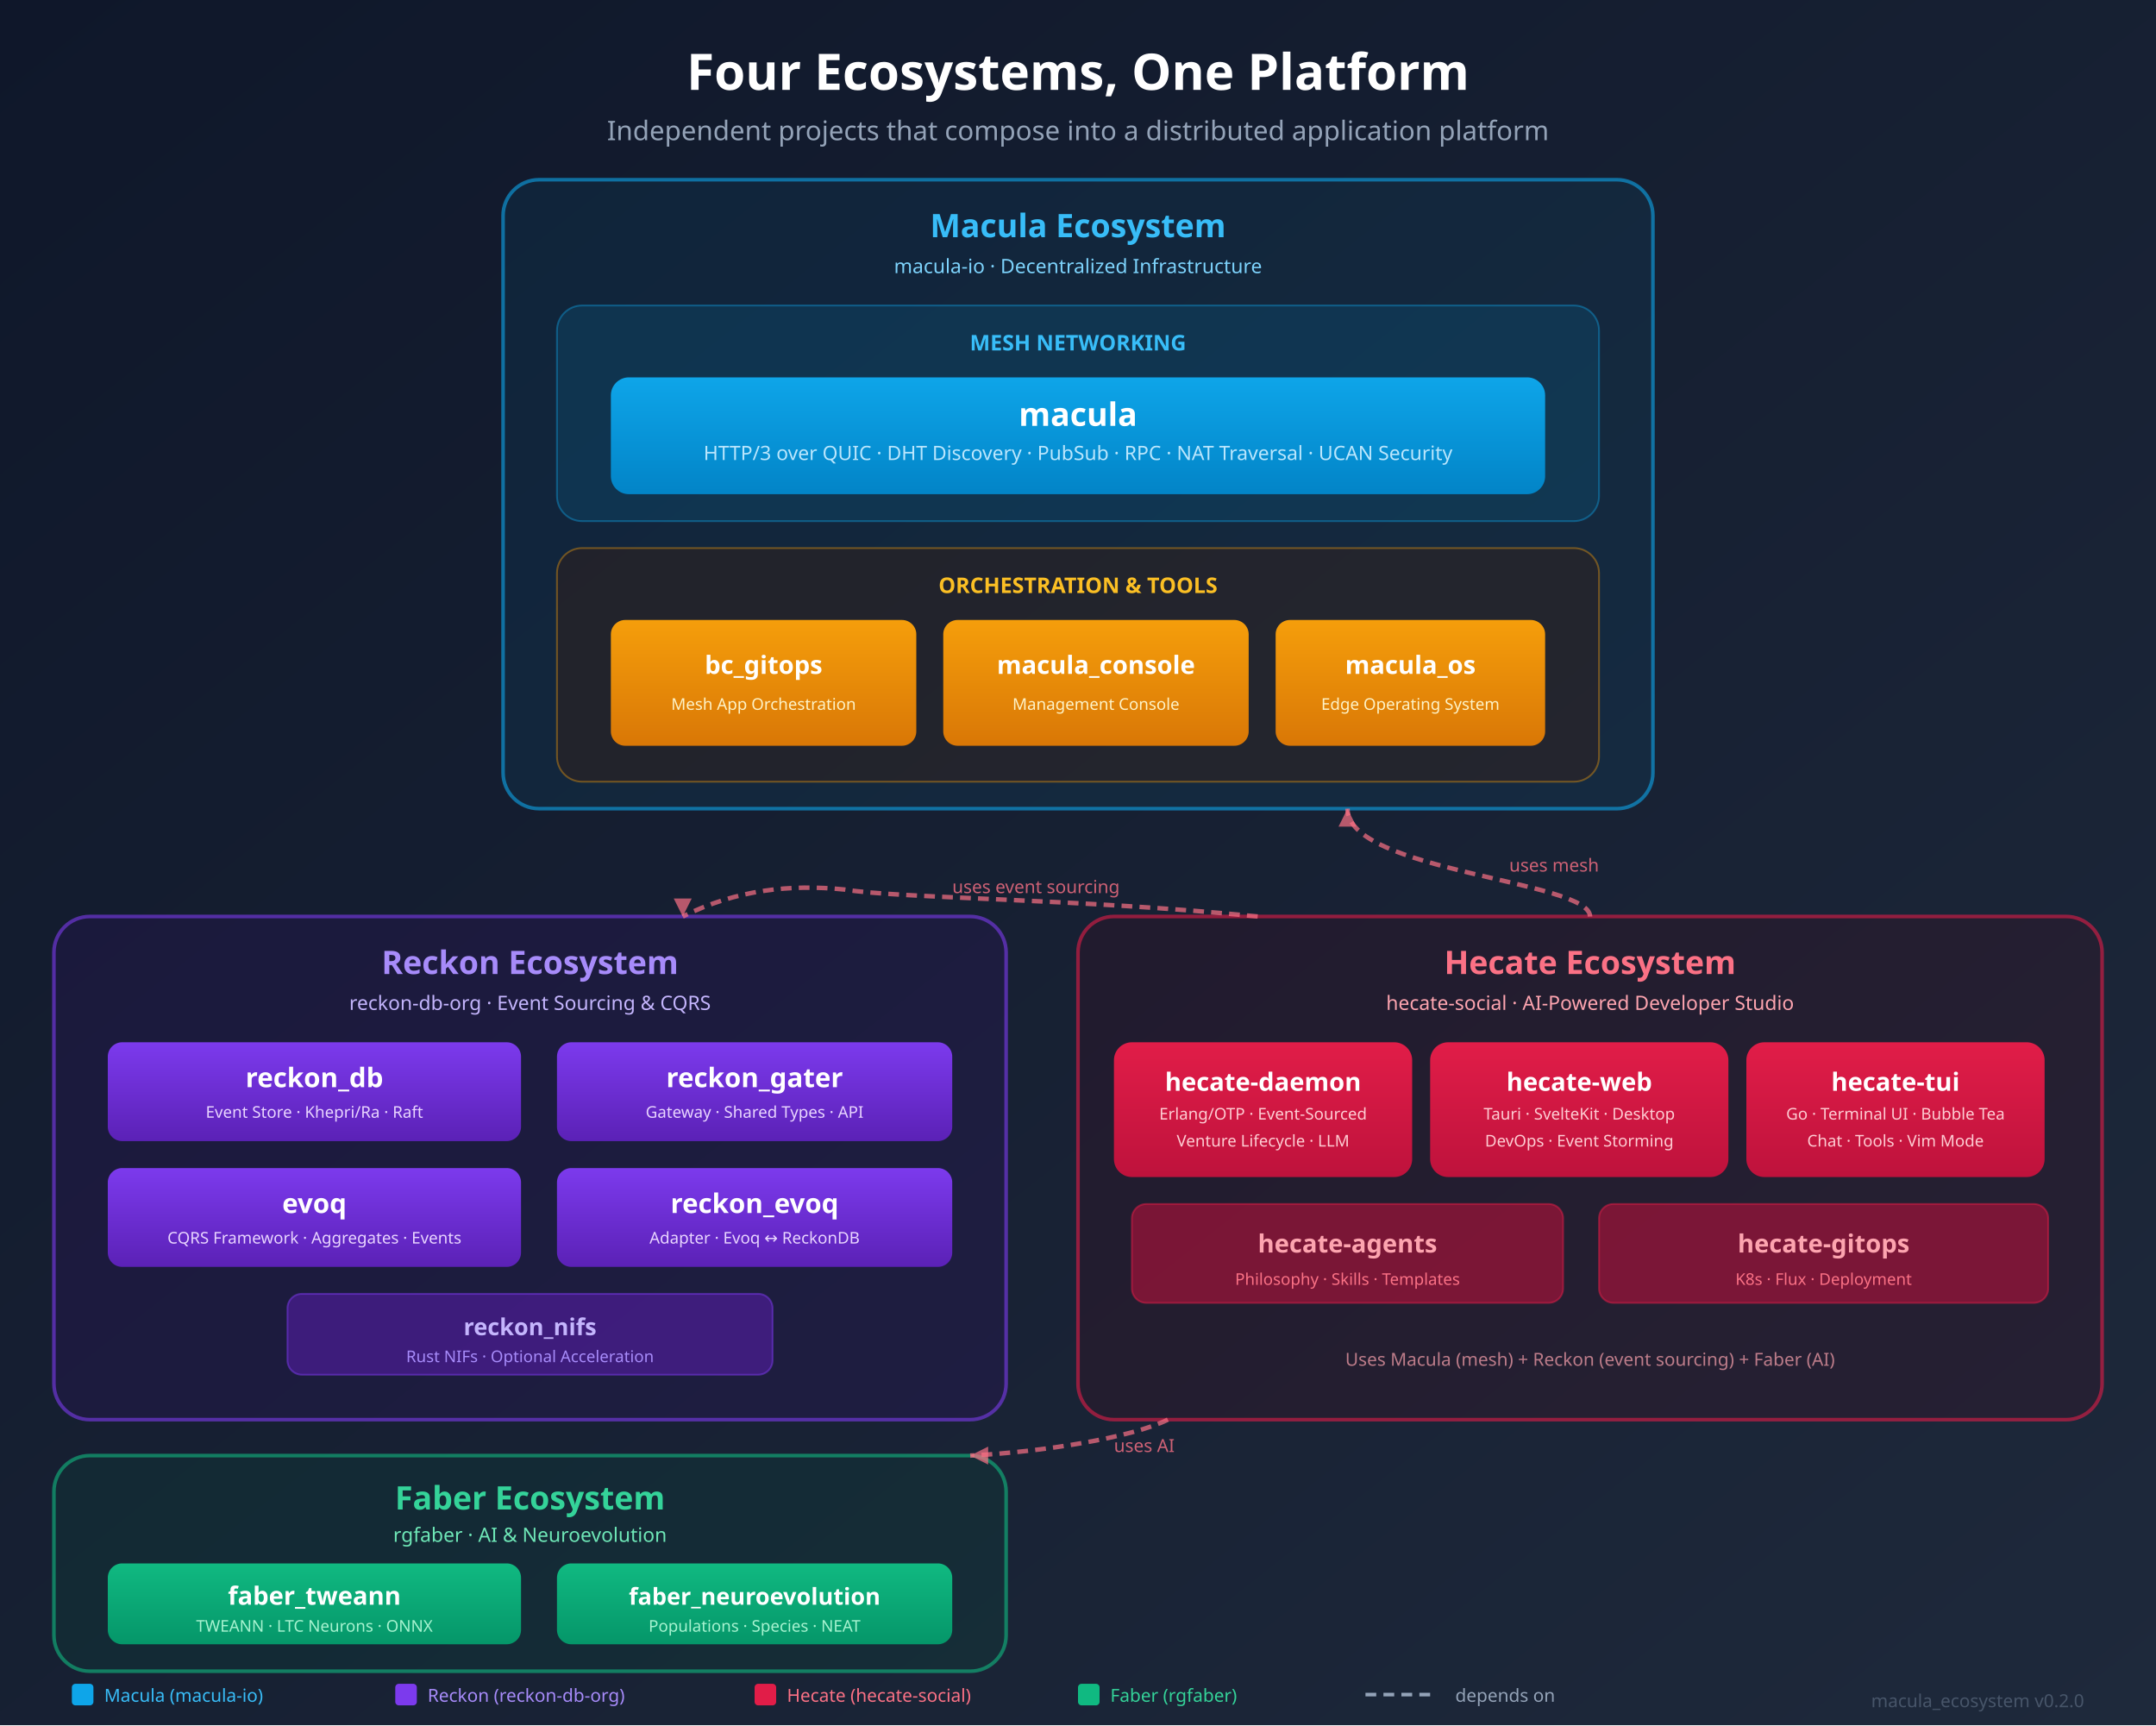
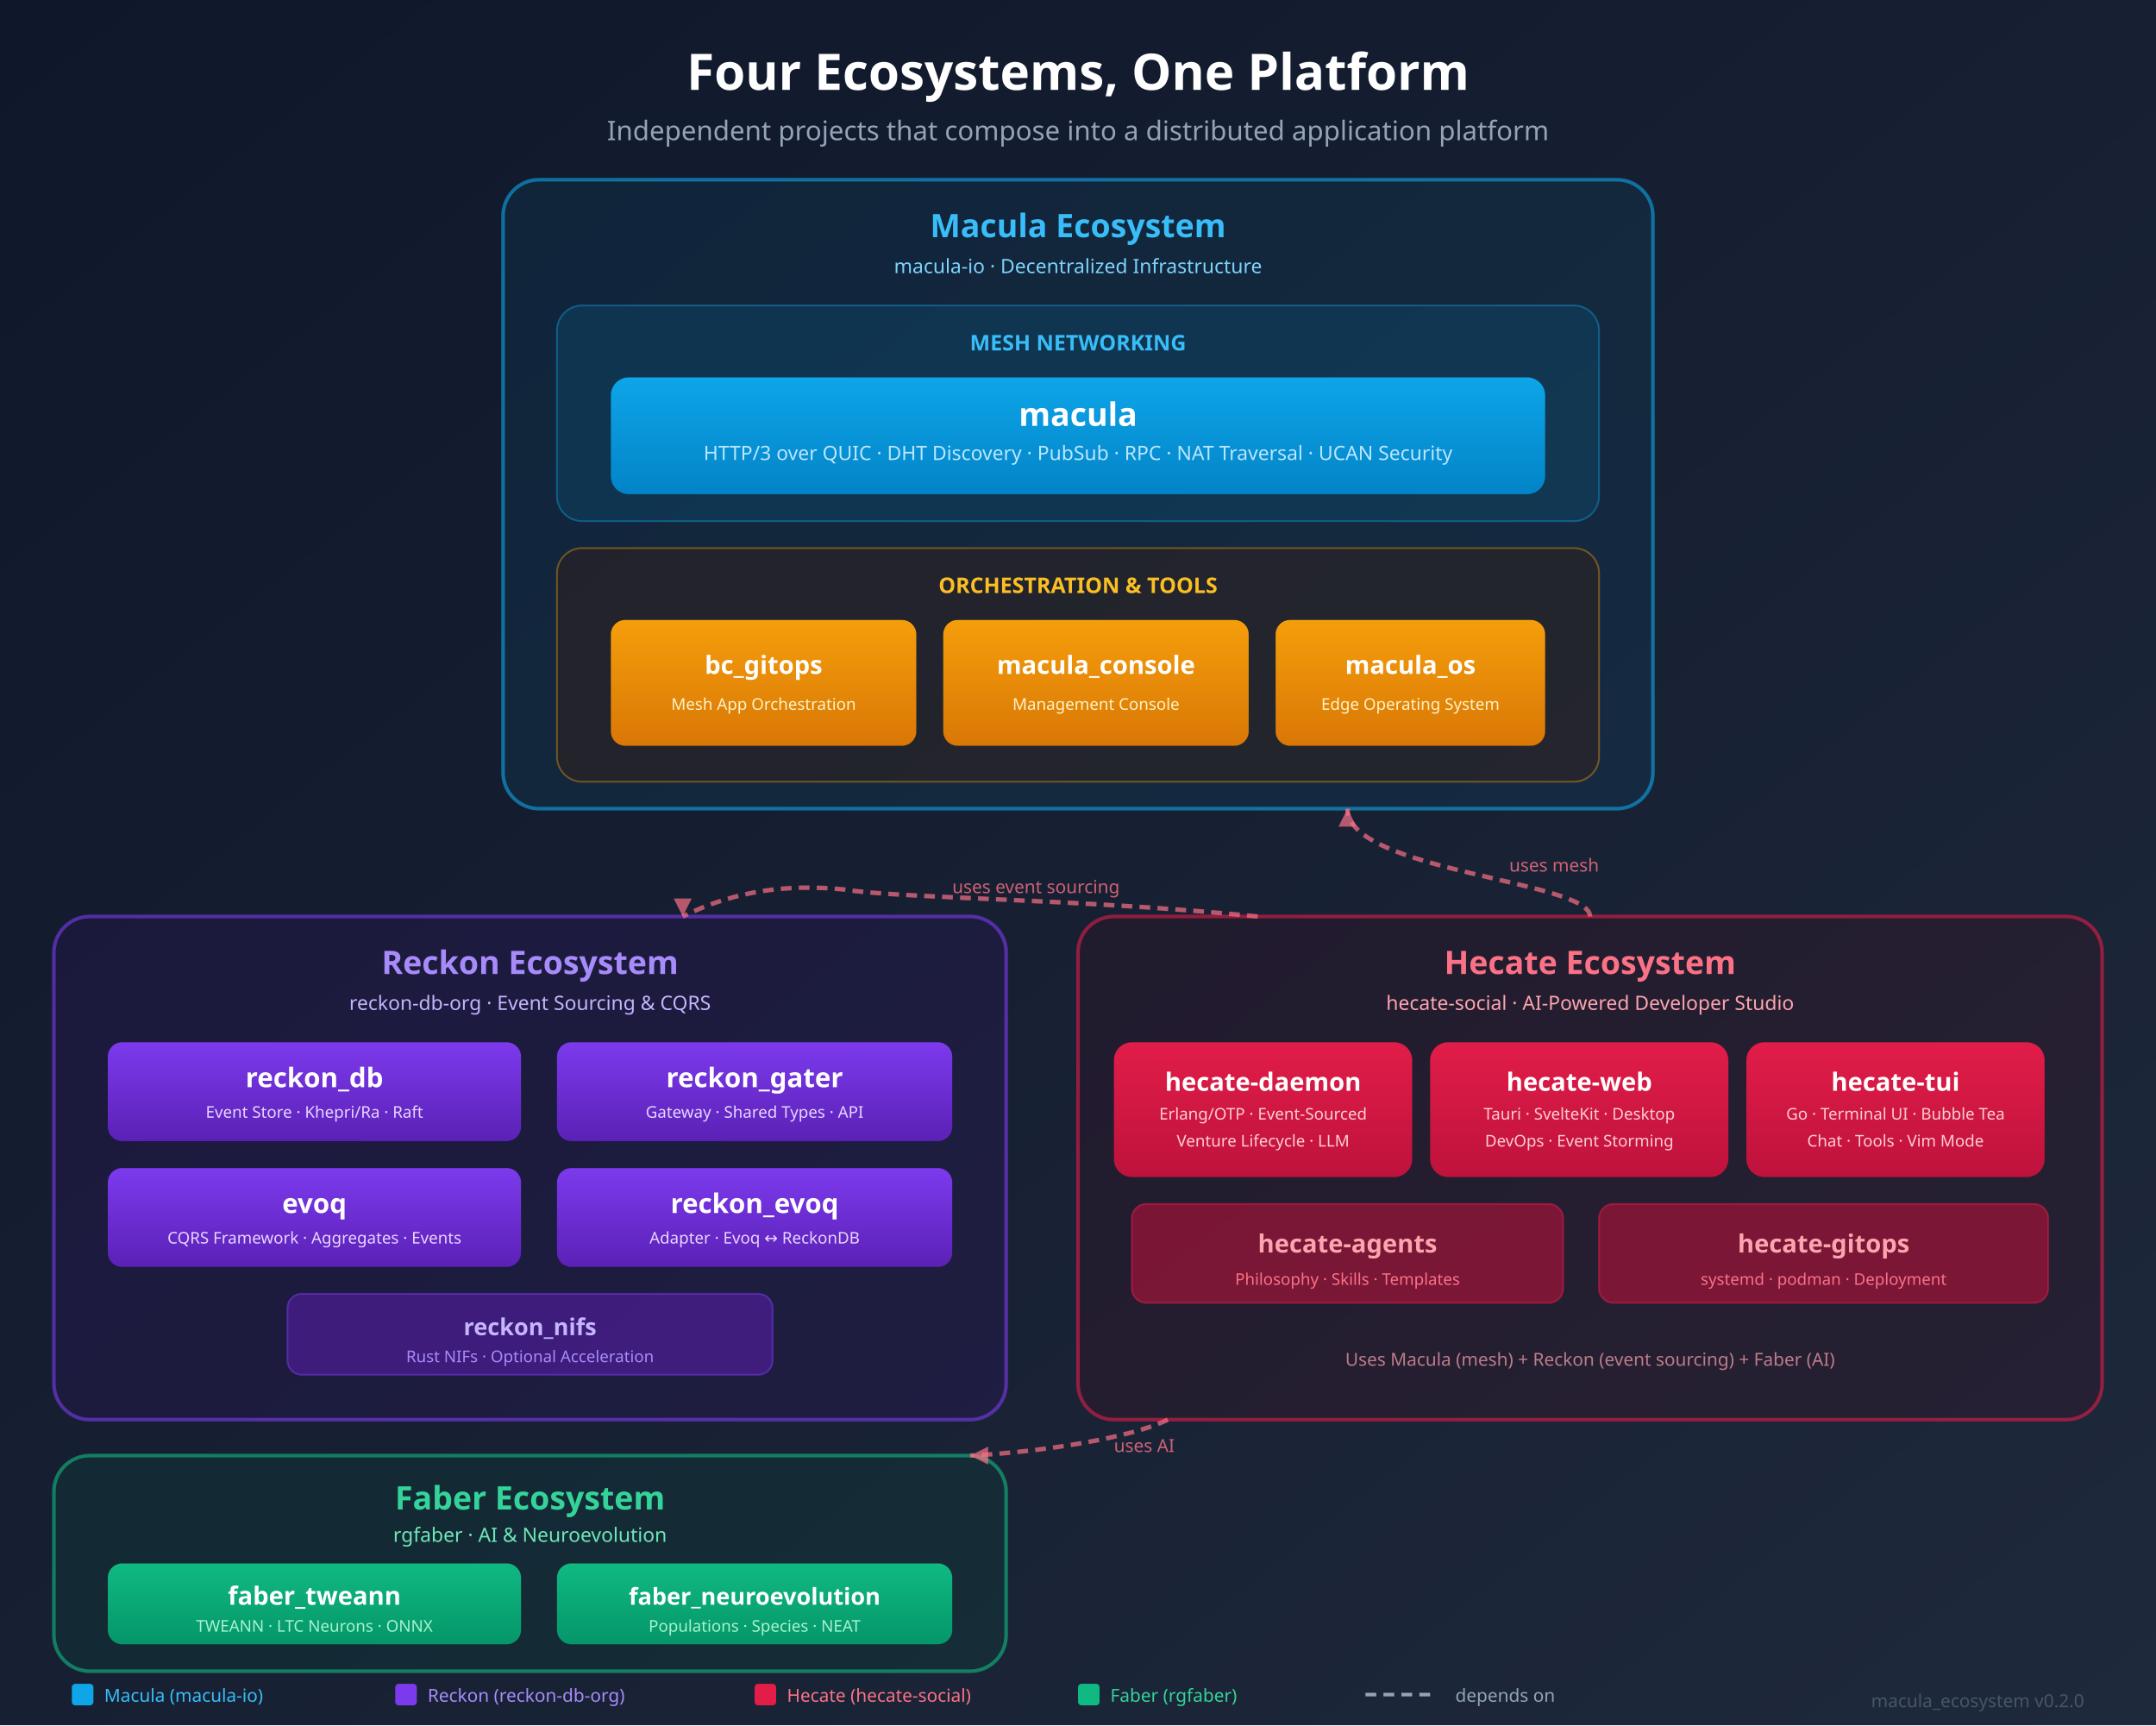
<svg xmlns="http://www.w3.org/2000/svg" viewBox="0 0 1200 960" fill="none">
  <defs>
    <linearGradient id="bgGrad" x1="0%" y1="0%" x2="100%" y2="100%">
      <stop offset="0%" style="stop-color:#0f172a" />
      <stop offset="100%" style="stop-color:#1e293b" />
    </linearGradient>
    <linearGradient id="meshGrad" x1="0%" y1="0%" x2="0%" y2="100%">
      <stop offset="0%" style="stop-color:#0ea5e9" />
      <stop offset="100%" style="stop-color:#0284c7" />
    </linearGradient>
    <linearGradient id="faberGrad" x1="0%" y1="0%" x2="0%" y2="100%">
      <stop offset="0%" style="stop-color:#10b981" />
      <stop offset="100%" style="stop-color:#059669" />
    </linearGradient>
    <linearGradient id="toolsGrad" x1="0%" y1="0%" x2="0%" y2="100%">
      <stop offset="0%" style="stop-color:#f59e0b" />
      <stop offset="100%" style="stop-color:#d97706" />
    </linearGradient>
    <linearGradient id="reckonGrad" x1="0%" y1="0%" x2="0%" y2="100%">
      <stop offset="0%" style="stop-color:#7c3aed" />
      <stop offset="100%" style="stop-color:#5b21b6" />
    </linearGradient>
    <linearGradient id="hecateGrad" x1="0%" y1="0%" x2="0%" y2="100%">
      <stop offset="0%" style="stop-color:#e11d48" />
      <stop offset="100%" style="stop-color:#be123c" />
    </linearGradient>
  </defs>
  <rect width="1200" height="960" fill="url(#bgGrad)" />
  <text x="600" y="50" text-anchor="middle" font-family="system-ui, sans-serif" font-size="28" font-weight="bold" fill="#fff">
    Four Ecosystems, One Platform
  </text>
  <text x="600" y="78" text-anchor="middle" font-family="system-ui, sans-serif" font-size="15" fill="#94a3b8">
    Independent projects that compose into a distributed application platform
  </text>
  <rect x="280" y="100" width="640" height="350" rx="20" fill="#0c4a6e" opacity="0.2" />
  <rect x="280" y="100" width="640" height="350" rx="20" fill="none" stroke="#0ea5e9" stroke-width="2" opacity="0.6" />
  <text x="600" y="132" text-anchor="middle" font-family="system-ui, sans-serif" font-size="18" font-weight="bold" fill="#38bdf8">
    Macula Ecosystem
  </text>
  <text x="600" y="152" text-anchor="middle" font-family="system-ui, sans-serif" font-size="11" fill="#7dd3fc">
    macula-io · Decentralized Infrastructure
  </text>
  <rect x="310" y="170" width="580" height="120" rx="14" fill="#0c4a6e" opacity="0.4" />
  <rect x="310" y="170" width="580" height="120" rx="14" fill="none" stroke="#0ea5e9" stroke-width="1" opacity="0.4" />
  <text x="600" y="195" text-anchor="middle" font-family="system-ui, sans-serif" font-size="12" font-weight="600" fill="#38bdf8">
    MESH NETWORKING
  </text>
  <rect x="340" y="210" width="520" height="65" rx="10" fill="url(#meshGrad)" />
  <text x="600" y="237" text-anchor="middle" font-family="system-ui, sans-serif" font-size="18" font-weight="bold" fill="#fff">macula</text>
  <text x="600" y="256" text-anchor="middle" font-family="system-ui, sans-serif" font-size="11" fill="#bae6fd">HTTP/3 over QUIC · DHT Discovery · PubSub · RPC · NAT Traversal · UCAN Security</text>
  <rect x="310" y="305" width="580" height="130" rx="14" fill="#451a03" opacity="0.3" />
  <rect x="310" y="305" width="580" height="130" rx="14" fill="none" stroke="#f59e0b" stroke-width="1" opacity="0.4" />
  <text x="600" y="330" text-anchor="middle" font-family="system-ui, sans-serif" font-size="12" font-weight="600" fill="#fbbf24">
    ORCHESTRATION &amp; TOOLS
  </text>
  <rect x="340" y="345" width="170" height="70" rx="8" fill="url(#toolsGrad)" />
  <text x="425" y="375" text-anchor="middle" font-family="system-ui, sans-serif" font-size="14" font-weight="bold" fill="#fff">bc_gitops</text>
  <text x="425" y="395" text-anchor="middle" font-family="system-ui, sans-serif" font-size="9" fill="#fef3c7">Mesh App Orchestration</text>
  <rect x="525" y="345" width="170" height="70" rx="8" fill="url(#toolsGrad)" />
  <text x="610" y="375" text-anchor="middle" font-family="system-ui, sans-serif" font-size="14" font-weight="bold" fill="#fff">macula_console</text>
  <text x="610" y="395" text-anchor="middle" font-family="system-ui, sans-serif" font-size="9" fill="#fef3c7">Management Console</text>
  <rect x="710" y="345" width="150" height="70" rx="8" fill="url(#toolsGrad)" />
  <text x="785" y="375" text-anchor="middle" font-family="system-ui, sans-serif" font-size="14" font-weight="bold" fill="#fff">macula_os</text>
  <text x="785" y="395" text-anchor="middle" font-family="system-ui, sans-serif" font-size="9" fill="#fef3c7">Edge Operating System</text>
  <rect x="30" y="510" width="530" height="280" rx="20" fill="#2e1065" opacity="0.25" />
  <rect x="30" y="510" width="530" height="280" rx="20" fill="none" stroke="#7c3aed" stroke-width="2" opacity="0.6" />
  <text x="295" y="542" text-anchor="middle" font-family="system-ui, sans-serif" font-size="18" font-weight="bold" fill="#a78bfa">
    Reckon Ecosystem
  </text>
  <text x="295" y="562" text-anchor="middle" font-family="system-ui, sans-serif" font-size="11" fill="#c4b5fd">
    reckon-db-org · Event Sourcing &amp; CQRS
  </text>
  <rect x="60" y="580" width="230" height="55" rx="8" fill="url(#reckonGrad)" />
  <text x="175" y="605" text-anchor="middle" font-family="system-ui, sans-serif" font-size="15" font-weight="bold" fill="#fff">reckon_db</text>
  <text x="175" y="622" text-anchor="middle" font-family="system-ui, sans-serif" font-size="9" fill="#e9d5ff">Event Store · Khepri/Ra · Raft</text>
  <rect x="310" y="580" width="220" height="55" rx="8" fill="url(#reckonGrad)" />
  <text x="420" y="605" text-anchor="middle" font-family="system-ui, sans-serif" font-size="15" font-weight="bold" fill="#fff">reckon_gater</text>
  <text x="420" y="622" text-anchor="middle" font-family="system-ui, sans-serif" font-size="9" fill="#e9d5ff">Gateway · Shared Types · API</text>
  <rect x="60" y="650" width="230" height="55" rx="8" fill="url(#reckonGrad)" />
  <text x="175" y="675" text-anchor="middle" font-family="system-ui, sans-serif" font-size="15" font-weight="bold" fill="#fff">evoq</text>
  <text x="175" y="692" text-anchor="middle" font-family="system-ui, sans-serif" font-size="9" fill="#e9d5ff">CQRS Framework · Aggregates · Events</text>
  <rect x="310" y="650" width="220" height="55" rx="8" fill="url(#reckonGrad)" />
  <text x="420" y="675" text-anchor="middle" font-family="system-ui, sans-serif" font-size="15" font-weight="bold" fill="#fff">reckon_evoq</text>
  <text x="420" y="692" text-anchor="middle" font-family="system-ui, sans-serif" font-size="9" fill="#e9d5ff">Adapter · Evoq ↔ ReckonDB</text>
  <rect x="160" y="720" width="270" height="45" rx="8" fill="#4c1d95" opacity="0.7" />
  <rect x="160" y="720" width="270" height="45" rx="8" fill="none" stroke="#7c3aed" stroke-width="1" opacity="0.5" />
  <text x="295" y="743" text-anchor="middle" font-family="system-ui, sans-serif" font-size="13" font-weight="bold" fill="#c4b5fd">reckon_nifs</text>
  <text x="295" y="758" text-anchor="middle" font-family="system-ui, sans-serif" font-size="9" fill="#a78bfa">Rust NIFs · Optional Acceleration</text>
  <rect x="30" y="810" width="530" height="120" rx="20" fill="#064e3b" opacity="0.2" />
  <rect x="30" y="810" width="530" height="120" rx="20" fill="none" stroke="#10b981" stroke-width="2" opacity="0.6" />
  <text x="295" y="840" text-anchor="middle" font-family="system-ui, sans-serif" font-size="18" font-weight="bold" fill="#34d399">
    Faber Ecosystem
  </text>
  <text x="295" y="858" text-anchor="middle" font-family="system-ui, sans-serif" font-size="11" fill="#6ee7b7">
    rgfaber · AI &amp; Neuroevolution
  </text>
  <rect x="60" y="870" width="230" height="45" rx="8" fill="url(#faberGrad)" />
  <text x="175" y="893" text-anchor="middle" font-family="system-ui, sans-serif" font-size="14" font-weight="bold" fill="#fff">faber_tweann</text>
  <text x="175" y="908" text-anchor="middle" font-family="system-ui, sans-serif" font-size="9" fill="#a7f3d0">TWEANN · LTC Neurons · ONNX</text>
  <rect x="310" y="870" width="220" height="45" rx="8" fill="url(#faberGrad)" />
  <text x="420" y="893" text-anchor="middle" font-family="system-ui, sans-serif" font-size="13" font-weight="bold" fill="#fff">faber_neuroevolution</text>
  <text x="420" y="908" text-anchor="middle" font-family="system-ui, sans-serif" font-size="9" fill="#a7f3d0">Populations · Species · NEAT</text>
  <rect x="600" y="510" width="570" height="280" rx="20" fill="#4c0519" opacity="0.2" />
  <rect x="600" y="510" width="570" height="280" rx="20" fill="none" stroke="#e11d48" stroke-width="2" opacity="0.6" />
  <text x="885" y="542" text-anchor="middle" font-family="system-ui, sans-serif" font-size="18" font-weight="bold" fill="#fb7185">
    Hecate Ecosystem
  </text>
  <text x="885" y="562" text-anchor="middle" font-family="system-ui, sans-serif" font-size="11" fill="#fda4af">
    hecate-social · AI-Powered Developer Studio
  </text>
  <rect x="620" y="580" width="166" height="75" rx="10" fill="url(#hecateGrad)" />
  <text x="703" y="607" text-anchor="middle" font-family="system-ui, sans-serif" font-size="14" font-weight="bold" fill="#fff">hecate-daemon</text>
  <text x="703" y="623" text-anchor="middle" font-family="system-ui, sans-serif" font-size="9" fill="#fecdd3">Erlang/OTP · Event-Sourced</text>
  <text x="703" y="638" text-anchor="middle" font-family="system-ui, sans-serif" font-size="9" fill="#fecdd3">Venture Lifecycle · LLM</text>
  <rect x="796" y="580" width="166" height="75" rx="10" fill="url(#hecateGrad)" />
  <text x="879" y="607" text-anchor="middle" font-family="system-ui, sans-serif" font-size="14" font-weight="bold" fill="#fff">hecate-web</text>
  <text x="879" y="623" text-anchor="middle" font-family="system-ui, sans-serif" font-size="9" fill="#fecdd3">Tauri · SvelteKit · Desktop</text>
  <text x="879" y="638" text-anchor="middle" font-family="system-ui, sans-serif" font-size="9" fill="#fecdd3">DevOps · Event Storming</text>
  <rect x="972" y="580" width="166" height="75" rx="10" fill="url(#hecateGrad)" />
  <text x="1055" y="607" text-anchor="middle" font-family="system-ui, sans-serif" font-size="14" font-weight="bold" fill="#fff">hecate-tui</text>
  <text x="1055" y="623" text-anchor="middle" font-family="system-ui, sans-serif" font-size="9" fill="#fecdd3">Go · Terminal UI · Bubble Tea</text>
  <text x="1055" y="638" text-anchor="middle" font-family="system-ui, sans-serif" font-size="9" fill="#fecdd3">Chat · Tools · Vim Mode</text>
  <rect x="630" y="670" width="240" height="55" rx="8" fill="#9f1239" opacity="0.7" />
  <rect x="630" y="670" width="240" height="55" rx="8" fill="none" stroke="#e11d48" stroke-width="1" opacity="0.5" />
  <text x="750" y="697" text-anchor="middle" font-family="system-ui, sans-serif" font-size="14" font-weight="bold" fill="#fda4af">hecate-agents</text>
  <text x="750" y="715" text-anchor="middle" font-family="system-ui, sans-serif" font-size="9" fill="#fb7185">Philosophy · Skills · Templates</text>
  <rect x="890" y="670" width="250" height="55" rx="8" fill="#9f1239" opacity="0.7" />
  <rect x="890" y="670" width="250" height="55" rx="8" fill="none" stroke="#e11d48" stroke-width="1" opacity="0.5" />
  <text x="1015" y="697" text-anchor="middle" font-family="system-ui, sans-serif" font-size="14" font-weight="bold" fill="#fda4af">hecate-gitops</text>
-   <text x="1015" y="715" text-anchor="middle" font-family="system-ui, sans-serif" font-size="9" fill="#fb7185">K8s · Flux · Deployment</text>
+   <text x="1015" y="715" text-anchor="middle" font-family="system-ui, sans-serif" font-size="9" fill="#fb7185">systemd · podman · Deployment</text>
  <text x="885" y="760" text-anchor="middle" font-family="system-ui, sans-serif" font-size="10" fill="#fda4af" opacity="0.7">
    Uses Macula (mesh) + Reckon (event sourcing) + Faber (AI)
  </text>
  <path d="M 885 510 C 885 490 750 485 750 450" stroke="#fb7185" stroke-width="2.5" fill="none" stroke-dasharray="6,4" opacity="0.7" />
  <polygon points="750,450 745,460 755,460" fill="#fb7185" opacity="0.7" />
  <text x="840" y="485" font-family="system-ui, sans-serif" font-size="10" fill="#fb7185" opacity="0.8">uses mesh</text>
  <path d="M 700 510 C 600 500 500 500 470 495 C 440 492 410 495 380 510" stroke="#fb7185" stroke-width="2.5" fill="none" stroke-dasharray="6,4" opacity="0.7" />
  <polygon points="380,510 375,500 385,500" fill="#fb7185" opacity="0.7" />
  <text x="530" y="497" font-family="system-ui, sans-serif" font-size="10" fill="#fb7185" opacity="0.8">uses event sourcing</text>
  <path d="M 650 790 C 630 800 580 808 540 810" stroke="#fb7185" stroke-width="2.5" fill="none" stroke-dasharray="6,4" opacity="0.7" />
  <polygon points="540,810 550,805 550,815" fill="#fb7185" opacity="0.7" />
  <text x="620" y="808" font-family="system-ui, sans-serif" font-size="10" fill="#fb7185" opacity="0.8">uses AI</text>
  <g transform="translate(40, 945)">
    <rect x="0" y="-8" width="12" height="12" rx="2" fill="#0ea5e9" />
    <text x="18" y="2" font-family="system-ui, sans-serif" font-size="10" fill="#38bdf8">Macula (macula-io)</text>
    <rect x="180" y="-8" width="12" height="12" rx="2" fill="#7c3aed" />
    <text x="198" y="2" font-family="system-ui, sans-serif" font-size="10" fill="#a78bfa">Reckon (reckon-db-org)</text>
    <rect x="380" y="-8" width="12" height="12" rx="2" fill="#e11d48" />
    <text x="398" y="2" font-family="system-ui, sans-serif" font-size="10" fill="#fb7185">Hecate (hecate-social)</text>
    <rect x="560" y="-8" width="12" height="12" rx="2" fill="#10b981" />
    <text x="578" y="2" font-family="system-ui, sans-serif" font-size="10" fill="#34d399">Faber (rgfaber)</text>
    <line x1="720" y1="-2" x2="760" y2="-2" stroke="#94a3b8" stroke-width="2" stroke-dasharray="6,4" />
    <text x="770" y="2" font-family="system-ui, sans-serif" font-size="10" fill="#94a3b8">depends on</text>
  </g>
  <text x="1160" y="950" text-anchor="end" font-family="system-ui, sans-serif" font-size="10" fill="#475569">
    macula_ecosystem v0.2.0
  </text>
</svg>
